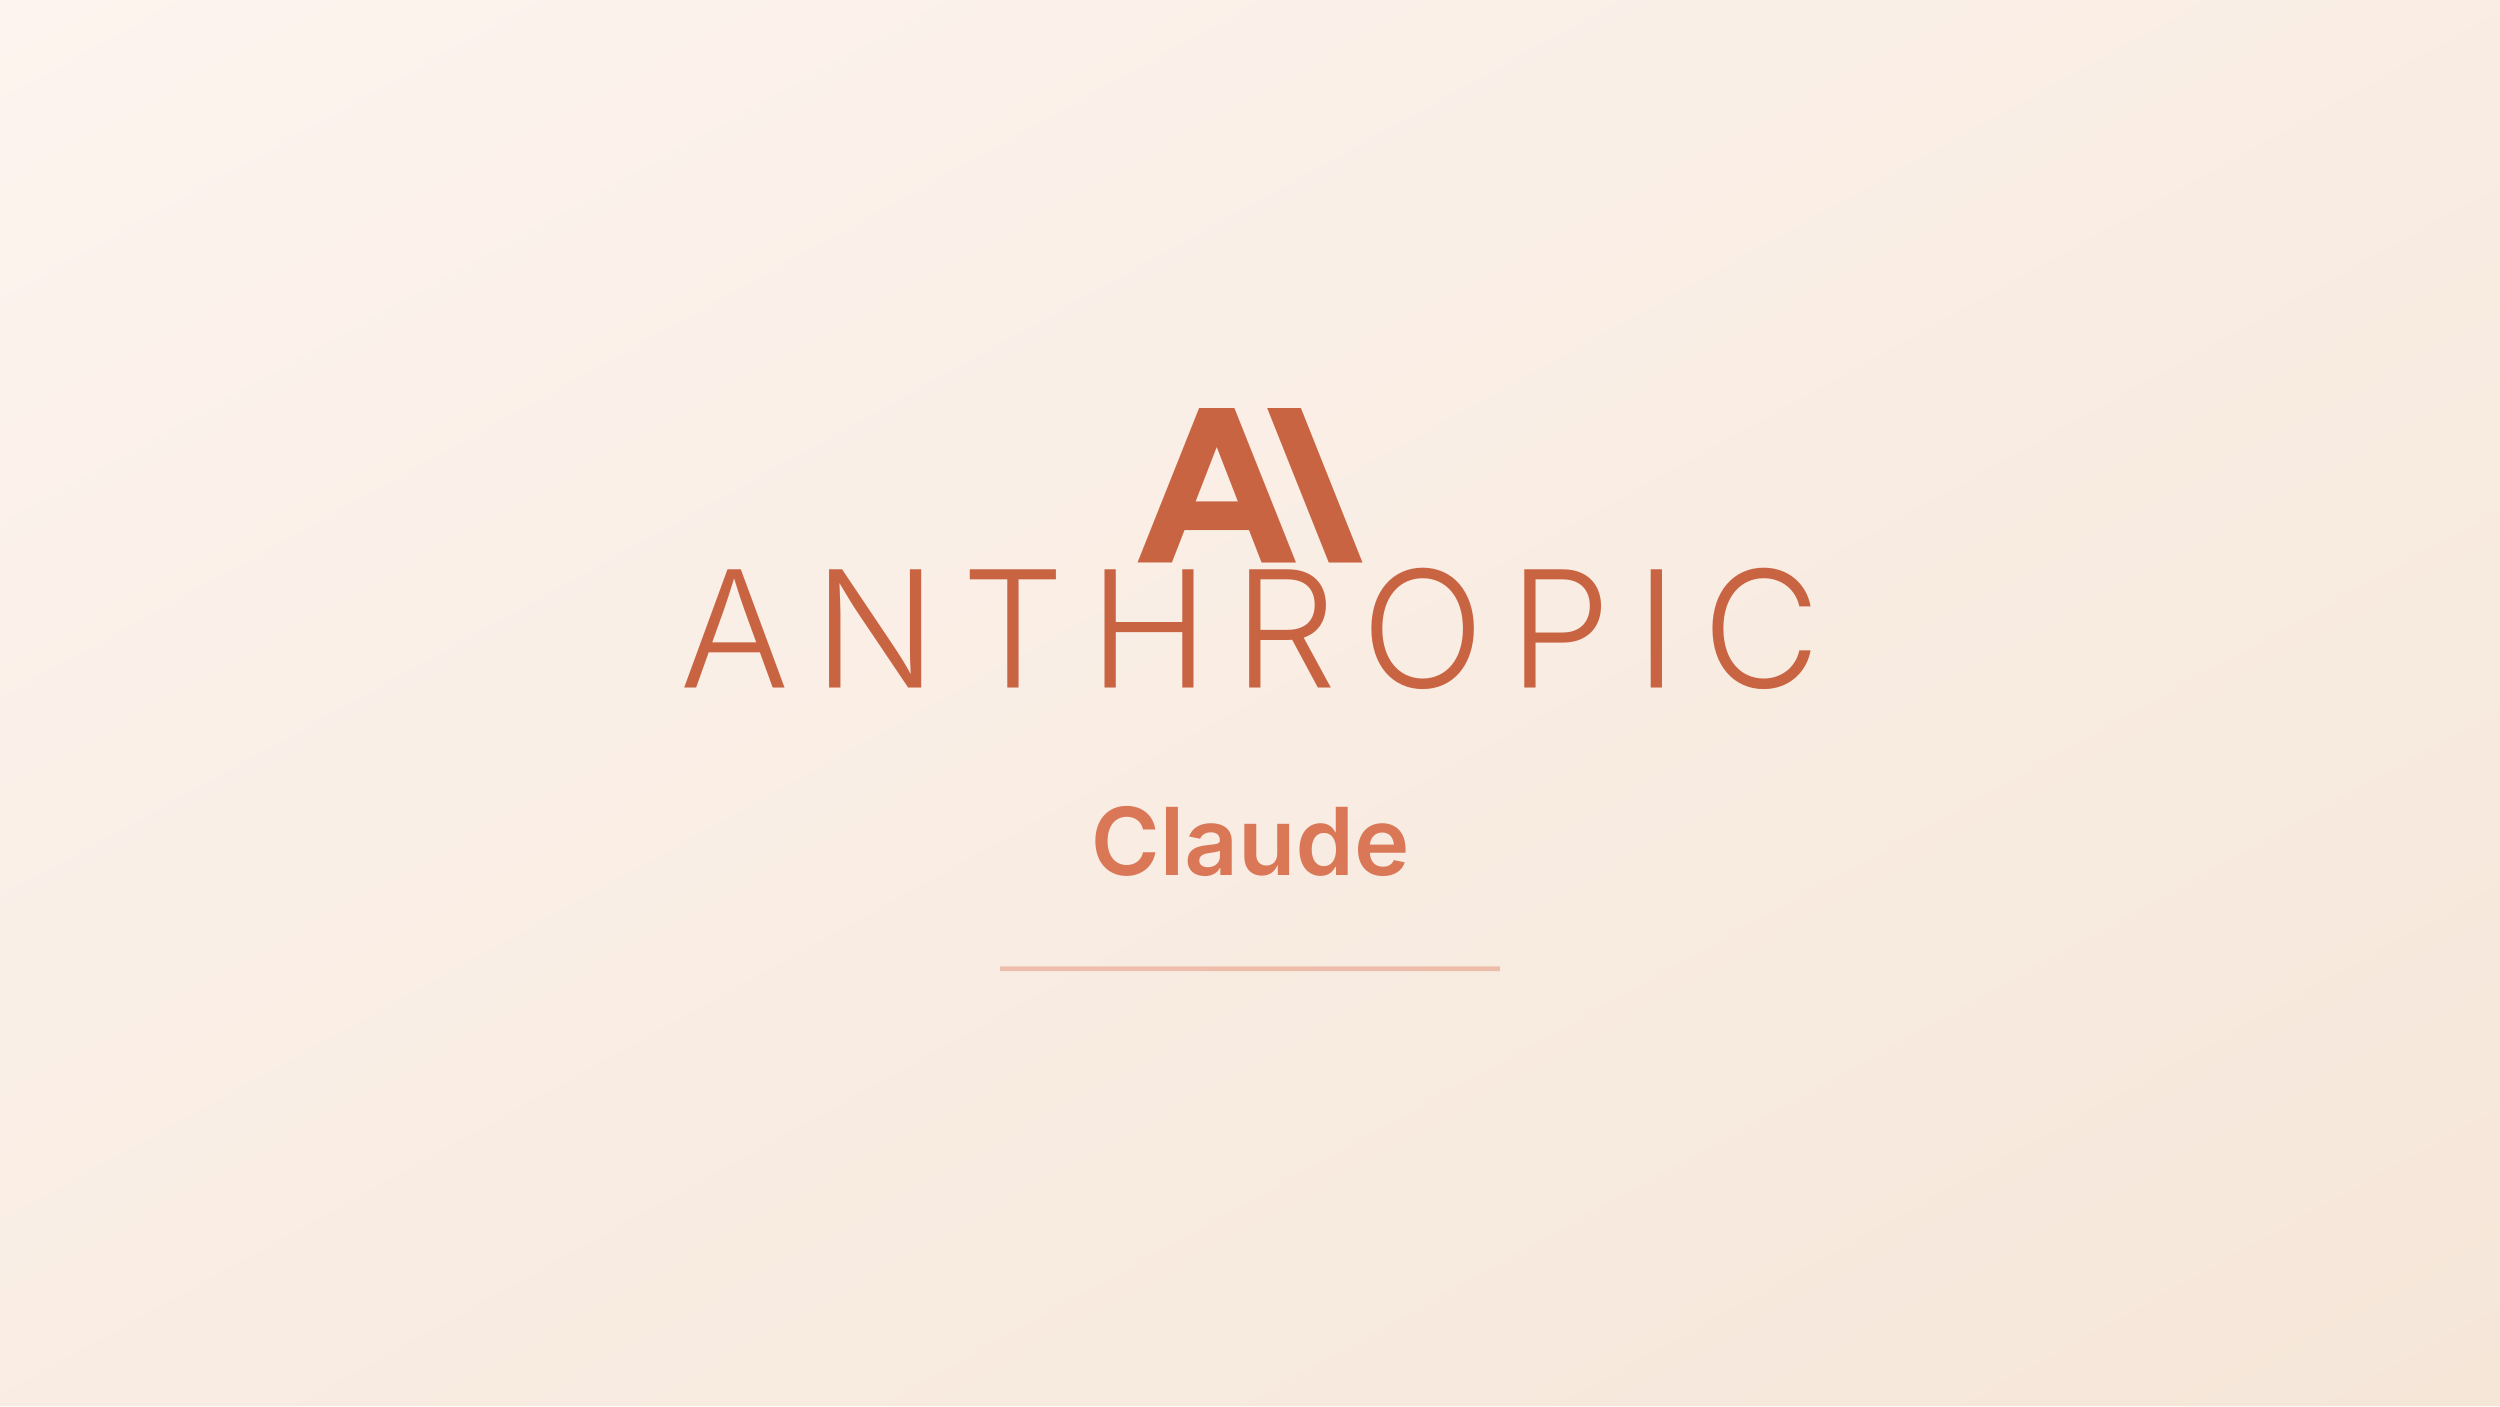
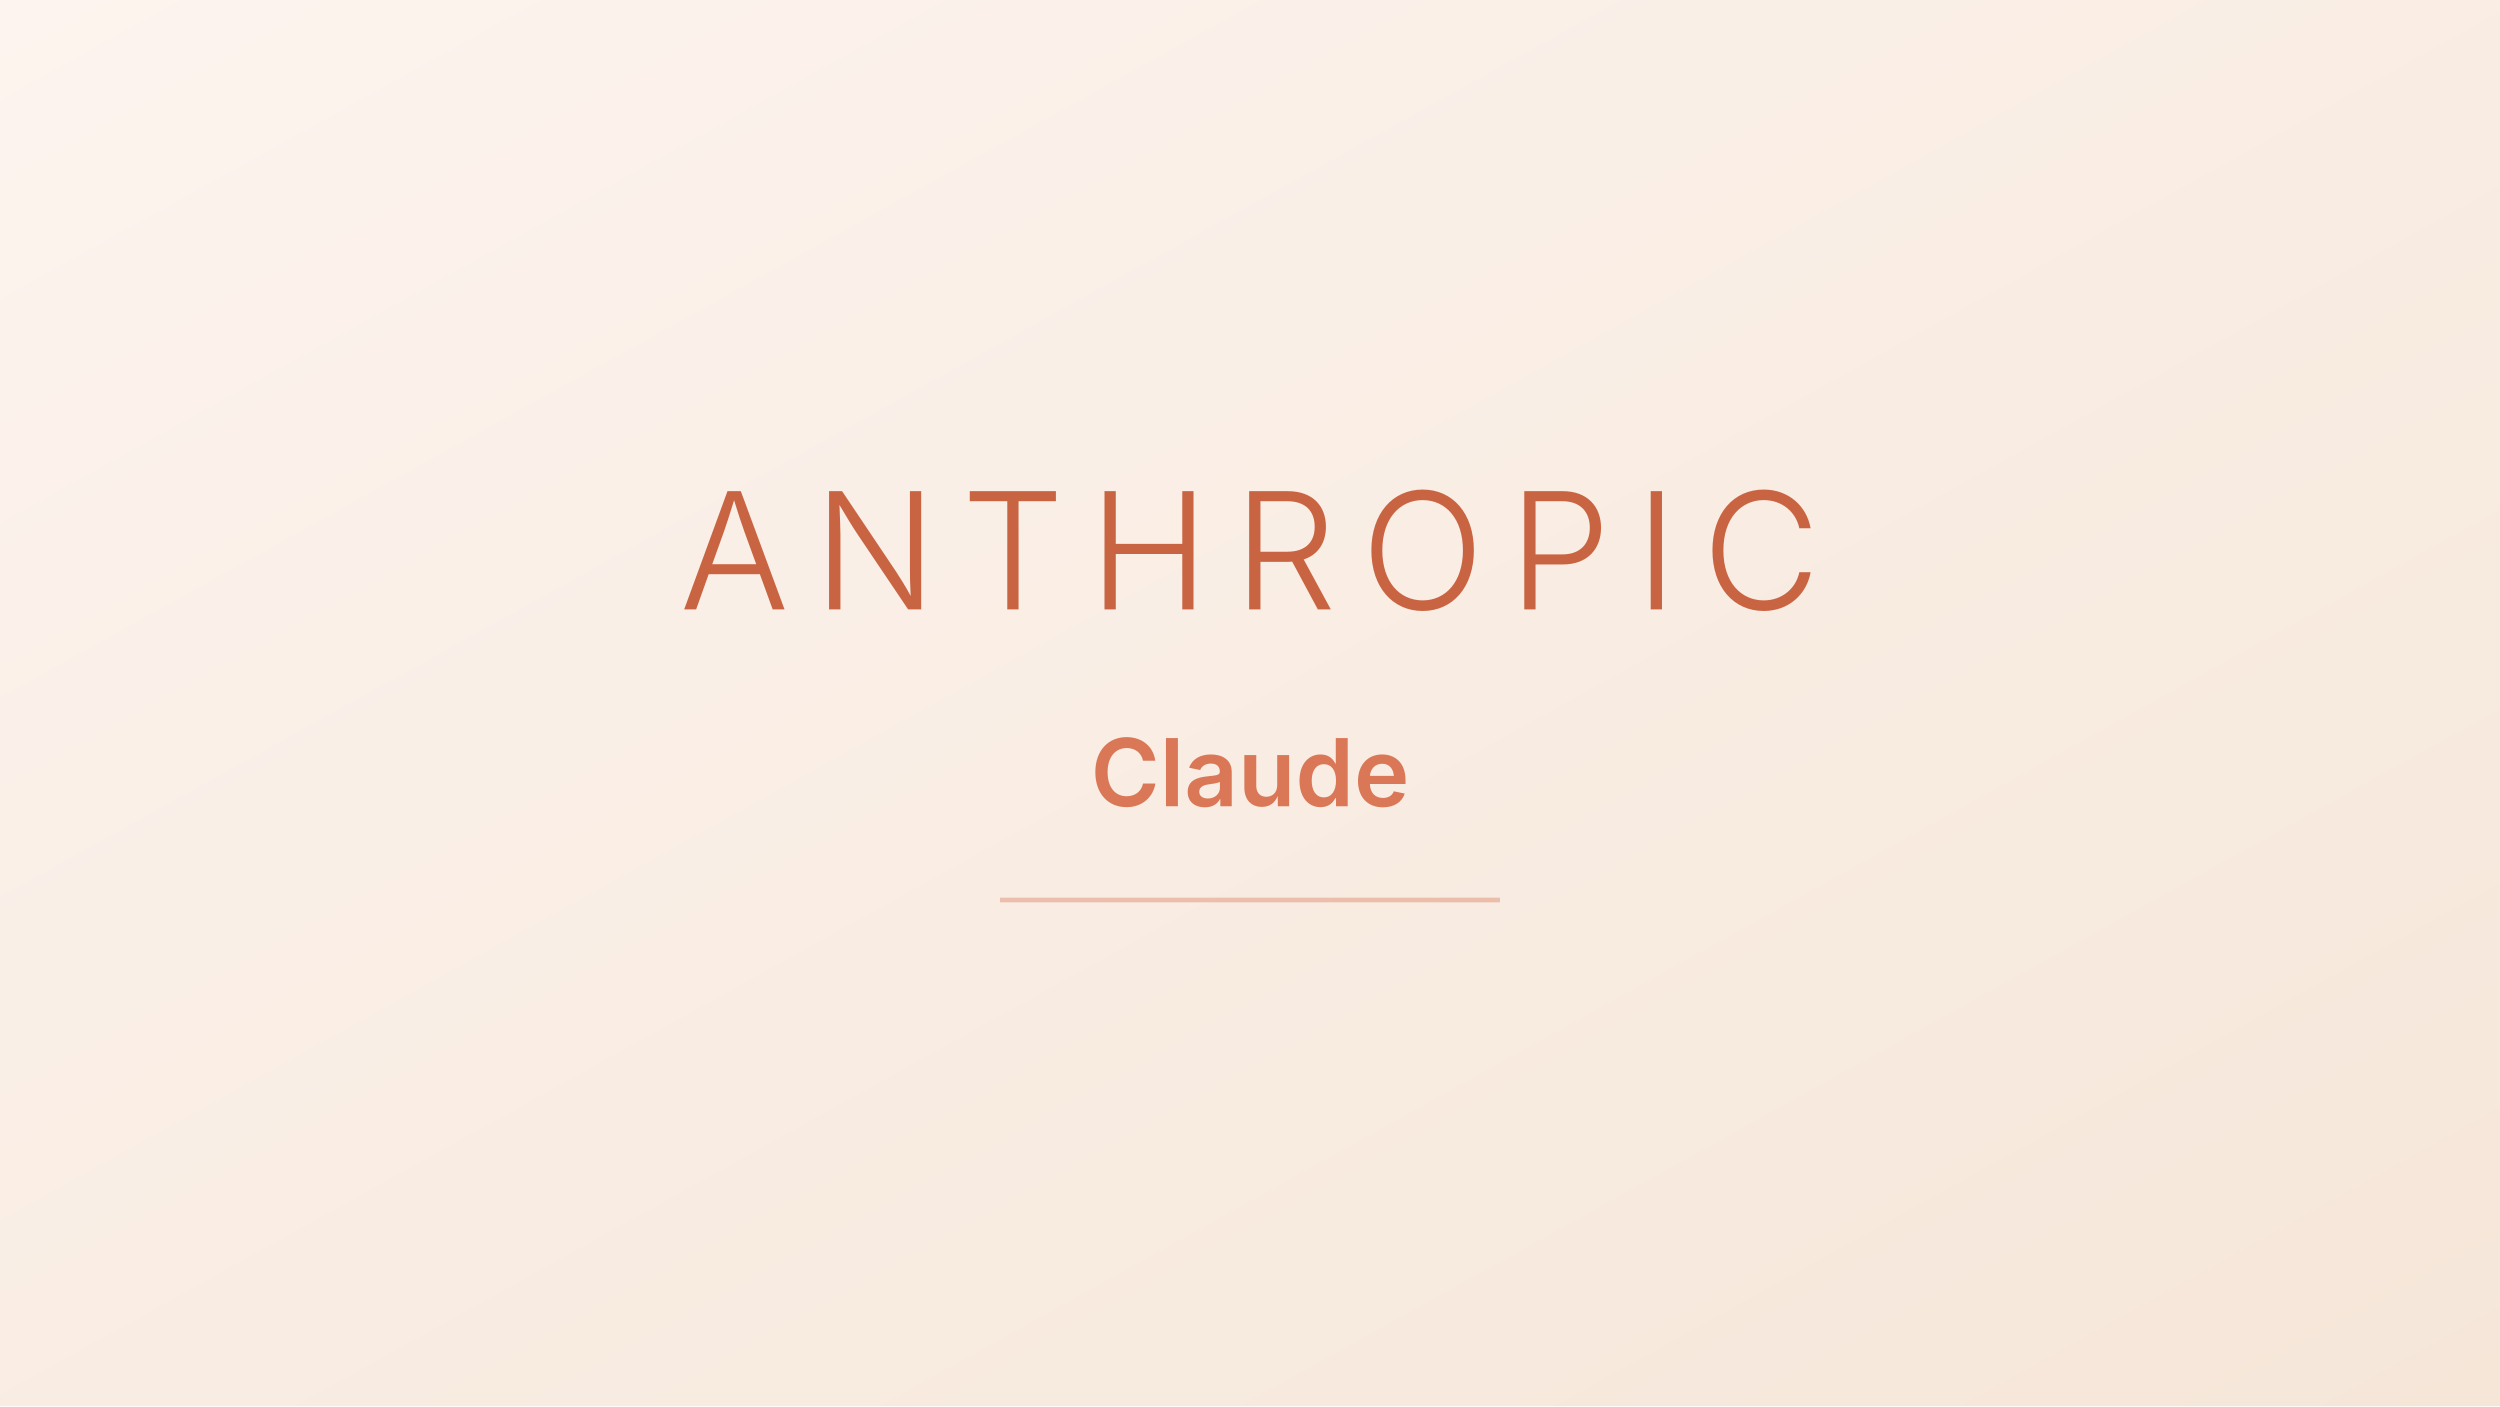
<svg xmlns="http://www.w3.org/2000/svg" viewBox="0 0 800 450">
  <defs>
    <linearGradient id="bg" x1="0%" y1="0%" x2="100%" y2="100%">
      <stop offset="0%" stop-color="#fdf4ef" />
      <stop offset="100%" stop-color="#f5e6d8" />
    </linearGradient>
  </defs>
  <rect width="800" height="450" fill="url(#bg)" />
-   <g transform="translate(364, 120) scale(3)">
-     <path fill="#c96442" d="M13.827 3.52h3.603L24 20h-3.603l-6.57-16.48zm-7.258 0h3.767L16.906 20h-3.674l-1.343-3.461H5.017l-1.344 3.46H0L6.57 3.522zm4.132 9.959L8.453 7.687 6.205 13.48H10.7z" />
-   </g>
-   <text x="400" y="220" text-anchor="middle" fill="#c96442" font-family="system-ui, -apple-system, sans-serif" font-size="52" font-weight="300" letter-spacing="0.15em">ANTHROPIC</text>
-   <text x="400" y="280" text-anchor="middle" fill="#d97757" font-family="system-ui, -apple-system, sans-serif" font-size="30" font-weight="600">Claude</text>
-   <line x1="320" y1="310" x2="480" y2="310" stroke="#d97757" stroke-width="1.5" opacity="0.4" />
+   <text x="400" y="195" text-anchor="middle" fill="#c96442" font-family="system-ui, -apple-system, sans-serif" font-size="52" font-weight="300" letter-spacing="0.15em">ANTHROPIC</text>
+   <text x="400" y="258" text-anchor="middle" fill="#d97757" font-family="system-ui, -apple-system, sans-serif" font-size="30" font-weight="600">Claude</text>
+   <line x1="320" y1="288" x2="480" y2="288" stroke="#d97757" stroke-width="1.5" opacity="0.4" />
</svg>
